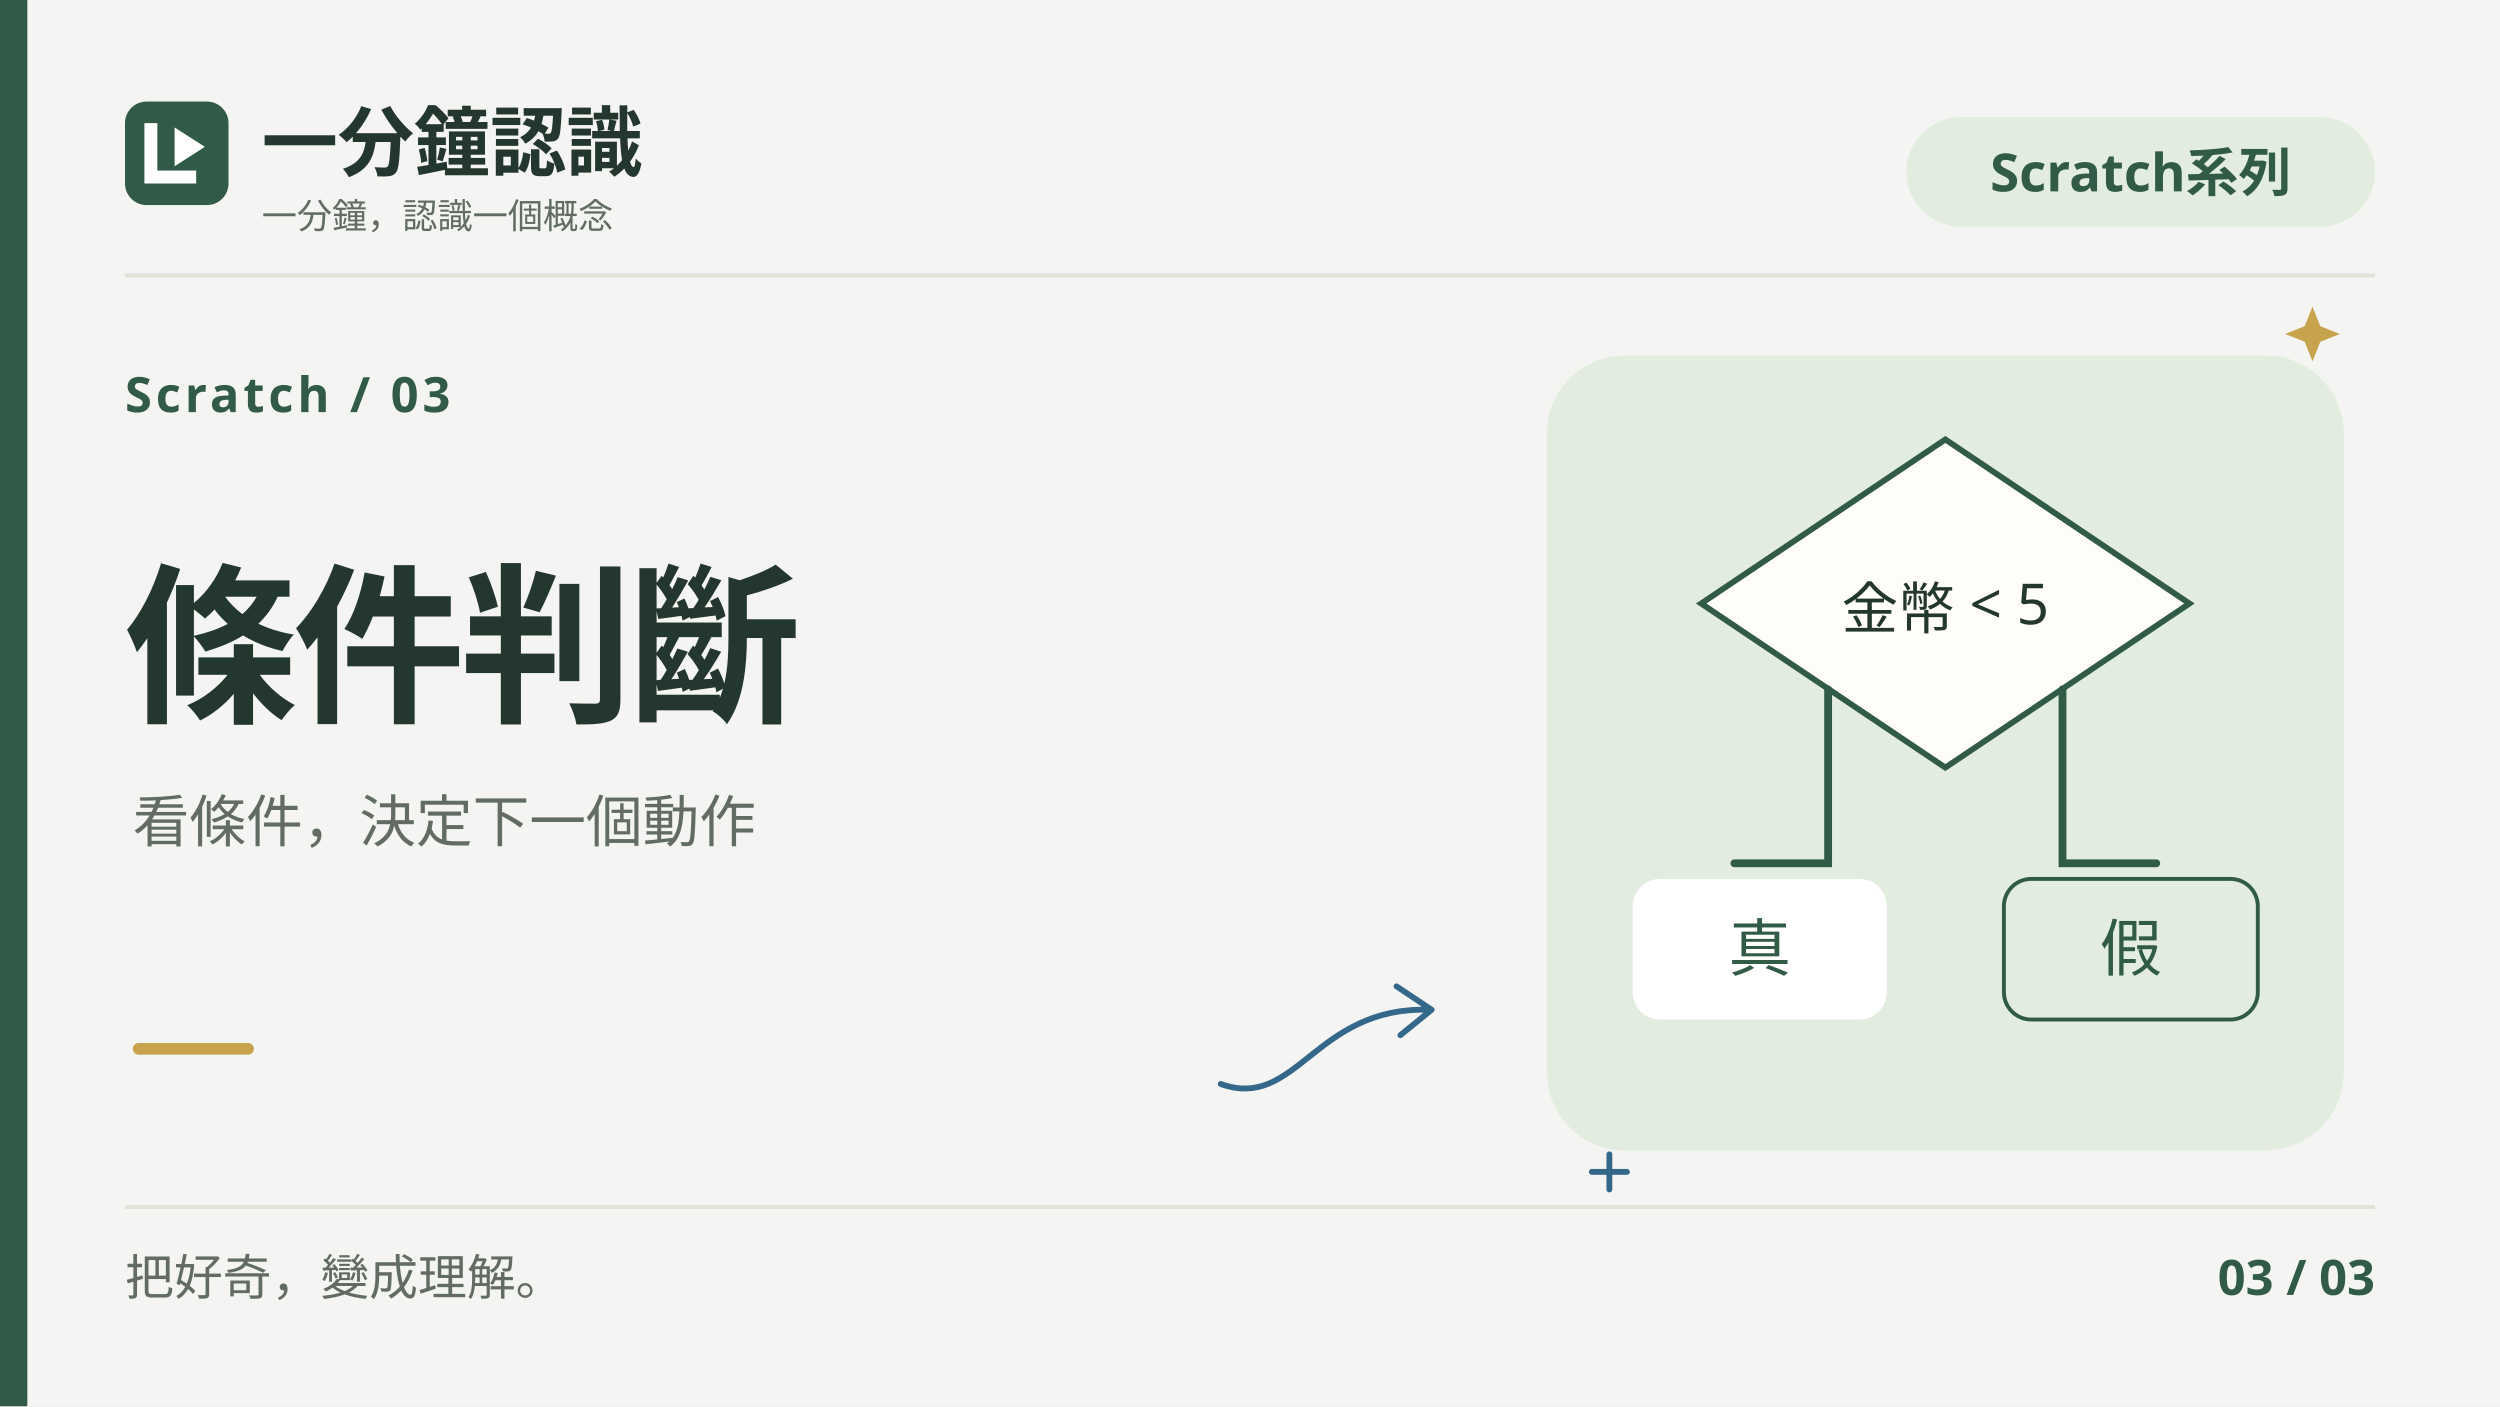
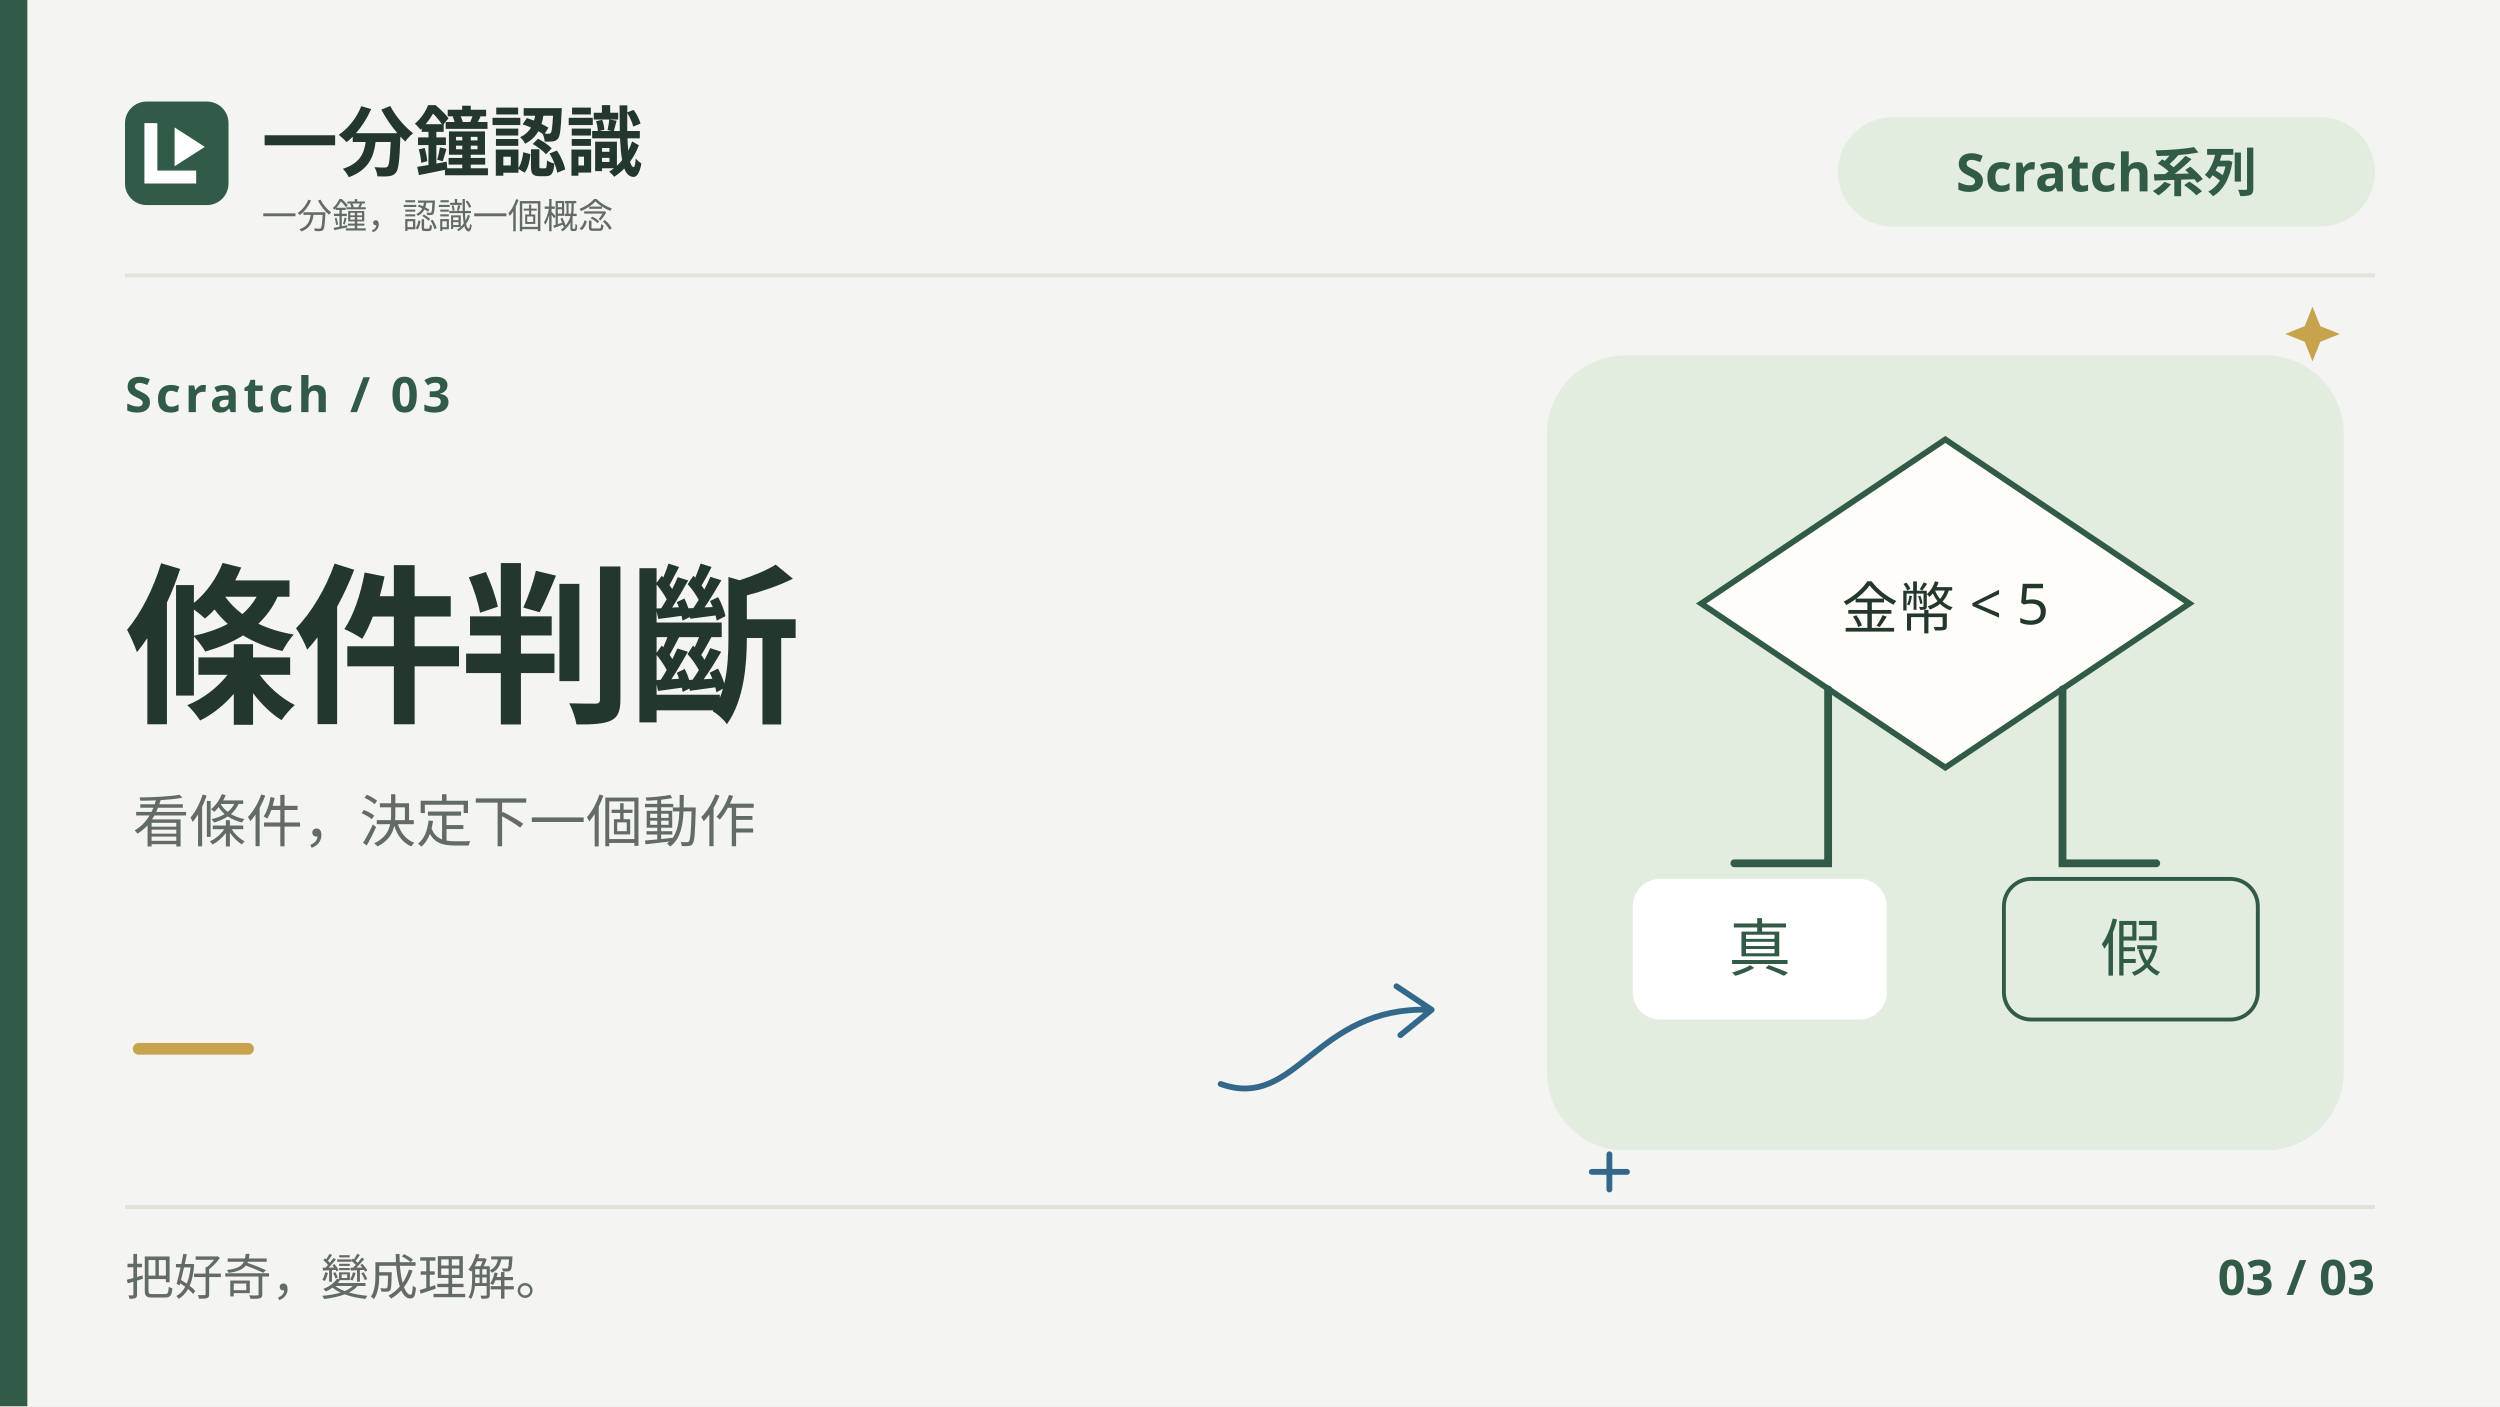
<svg xmlns="http://www.w3.org/2000/svg" width="1280" height="720" viewBox="0 0 1280 720" role="img" aria-labelledby="title desc">
  <g font-family="Microsoft JhengHei, PingFang TC, Noto Sans TC, sans-serif">
    <rect x="0" y="0" width="1280" height="720" rx="0" fill="#f4f5f2" />
    <rect x="0" y="0" width="14" height="720" rx="0" fill="#315b47" />
    <path d="M64 141h1152M64 618h1152" stroke="#dfe3d8" stroke-width="2" />
    <svg x="64" y="52" width="53" height="53" viewBox="0 0 48 48">
      <rect width="48" height="48" rx="10" fill="#315b47" />
      <path d="M15 10v22h18v6H9V10z" fill="#ffffff" />
      <path d="m23 12 14 9-14 9z" fill="#ffffff" />
    </svg>
    <text x="134" y="87" font-size="39" fill="#23372e" font-weight="800">一分鐘認識</text>
    <text x="134" y="117" font-size="18" fill="#626c65">一分鐘，認識一個概念</text>
-     <rect x="976" y="60" width="240" height="56" rx="28" fill="#e3eddf" />
-     <text x="1096" y="98" font-size="27" fill="#315b47" text-anchor="middle" font-weight="700">Scratch系列</text>
+     <rect x="941" y="60" width="275" height="56" rx="28" fill="#e3eddf" />
+     <text x="1078.5" y="98" font-size="27" fill="#315b47" text-anchor="middle" font-weight="700">Scratch系列</text>
    <rect x="792" y="182" width="408" height="407" rx="40" fill="#e3eddf" />
    <text x="64" y="211" font-size="25" fill="#315b47" font-weight="700" letter-spacing="2">Scratch / 03</text>
    <text x="64" y="363" font-size="88" fill="#23372e" font-weight="800" letter-spacing="-2">條件判斷</text>
    <text x="68" y="431" font-size="29" fill="#626c65">看條件，決定下一個動作</text>
    <rect x="68" y="534" width="62" height="6" rx="3" fill="#c6a34c" />
    <path d="M625 555c39 14 48-40 107-38m-17-12 18 12-16 13" fill="none" stroke="#34688b" stroke-width="3" stroke-linecap="round" stroke-linejoin="round" />
    <path d="m1184 157 4 10 10 4-10 4-4 10-4-10-10-4 10-4Z" fill="#c6a34c" />
    <path d="M824 591v18m-9-9h18" fill="none" stroke="#34688b" stroke-width="3" stroke-linecap="round" />
    <path d="m996 225 125 84-125 84-125-84Z" fill="#fffdf7" stroke="#315b47" stroke-width="3" />
    <path d="M936 353v89h-48m168-89v89h48" fill="none" stroke="#315b47" stroke-width="4" stroke-linecap="round" />
    <text x="996" y="322" font-size="29" fill="#23372e" text-anchor="middle">金幣 &lt; 5</text>
    <rect x="836" y="450" width="130" height="72" rx="14" fill="#ffffff" />
    <rect x="1026" y="450" width="130" height="72" rx="14" fill="#e3eddf" stroke="#315b47" stroke-width="2" />
    <text x="901" y="497" font-size="32" fill="#315b47" text-anchor="middle">真</text>
    <text x="1091" y="497" font-size="32" fill="#315b47" text-anchor="middle">假</text>
    <text x="64" y="663" font-size="25" fill="#626c65">把好奇，變成理解。</text>
    <text x="1216" y="663" font-size="25" fill="#315b47" text-anchor="end" font-weight="700">03 / 03</text>
  </g>
</svg>
